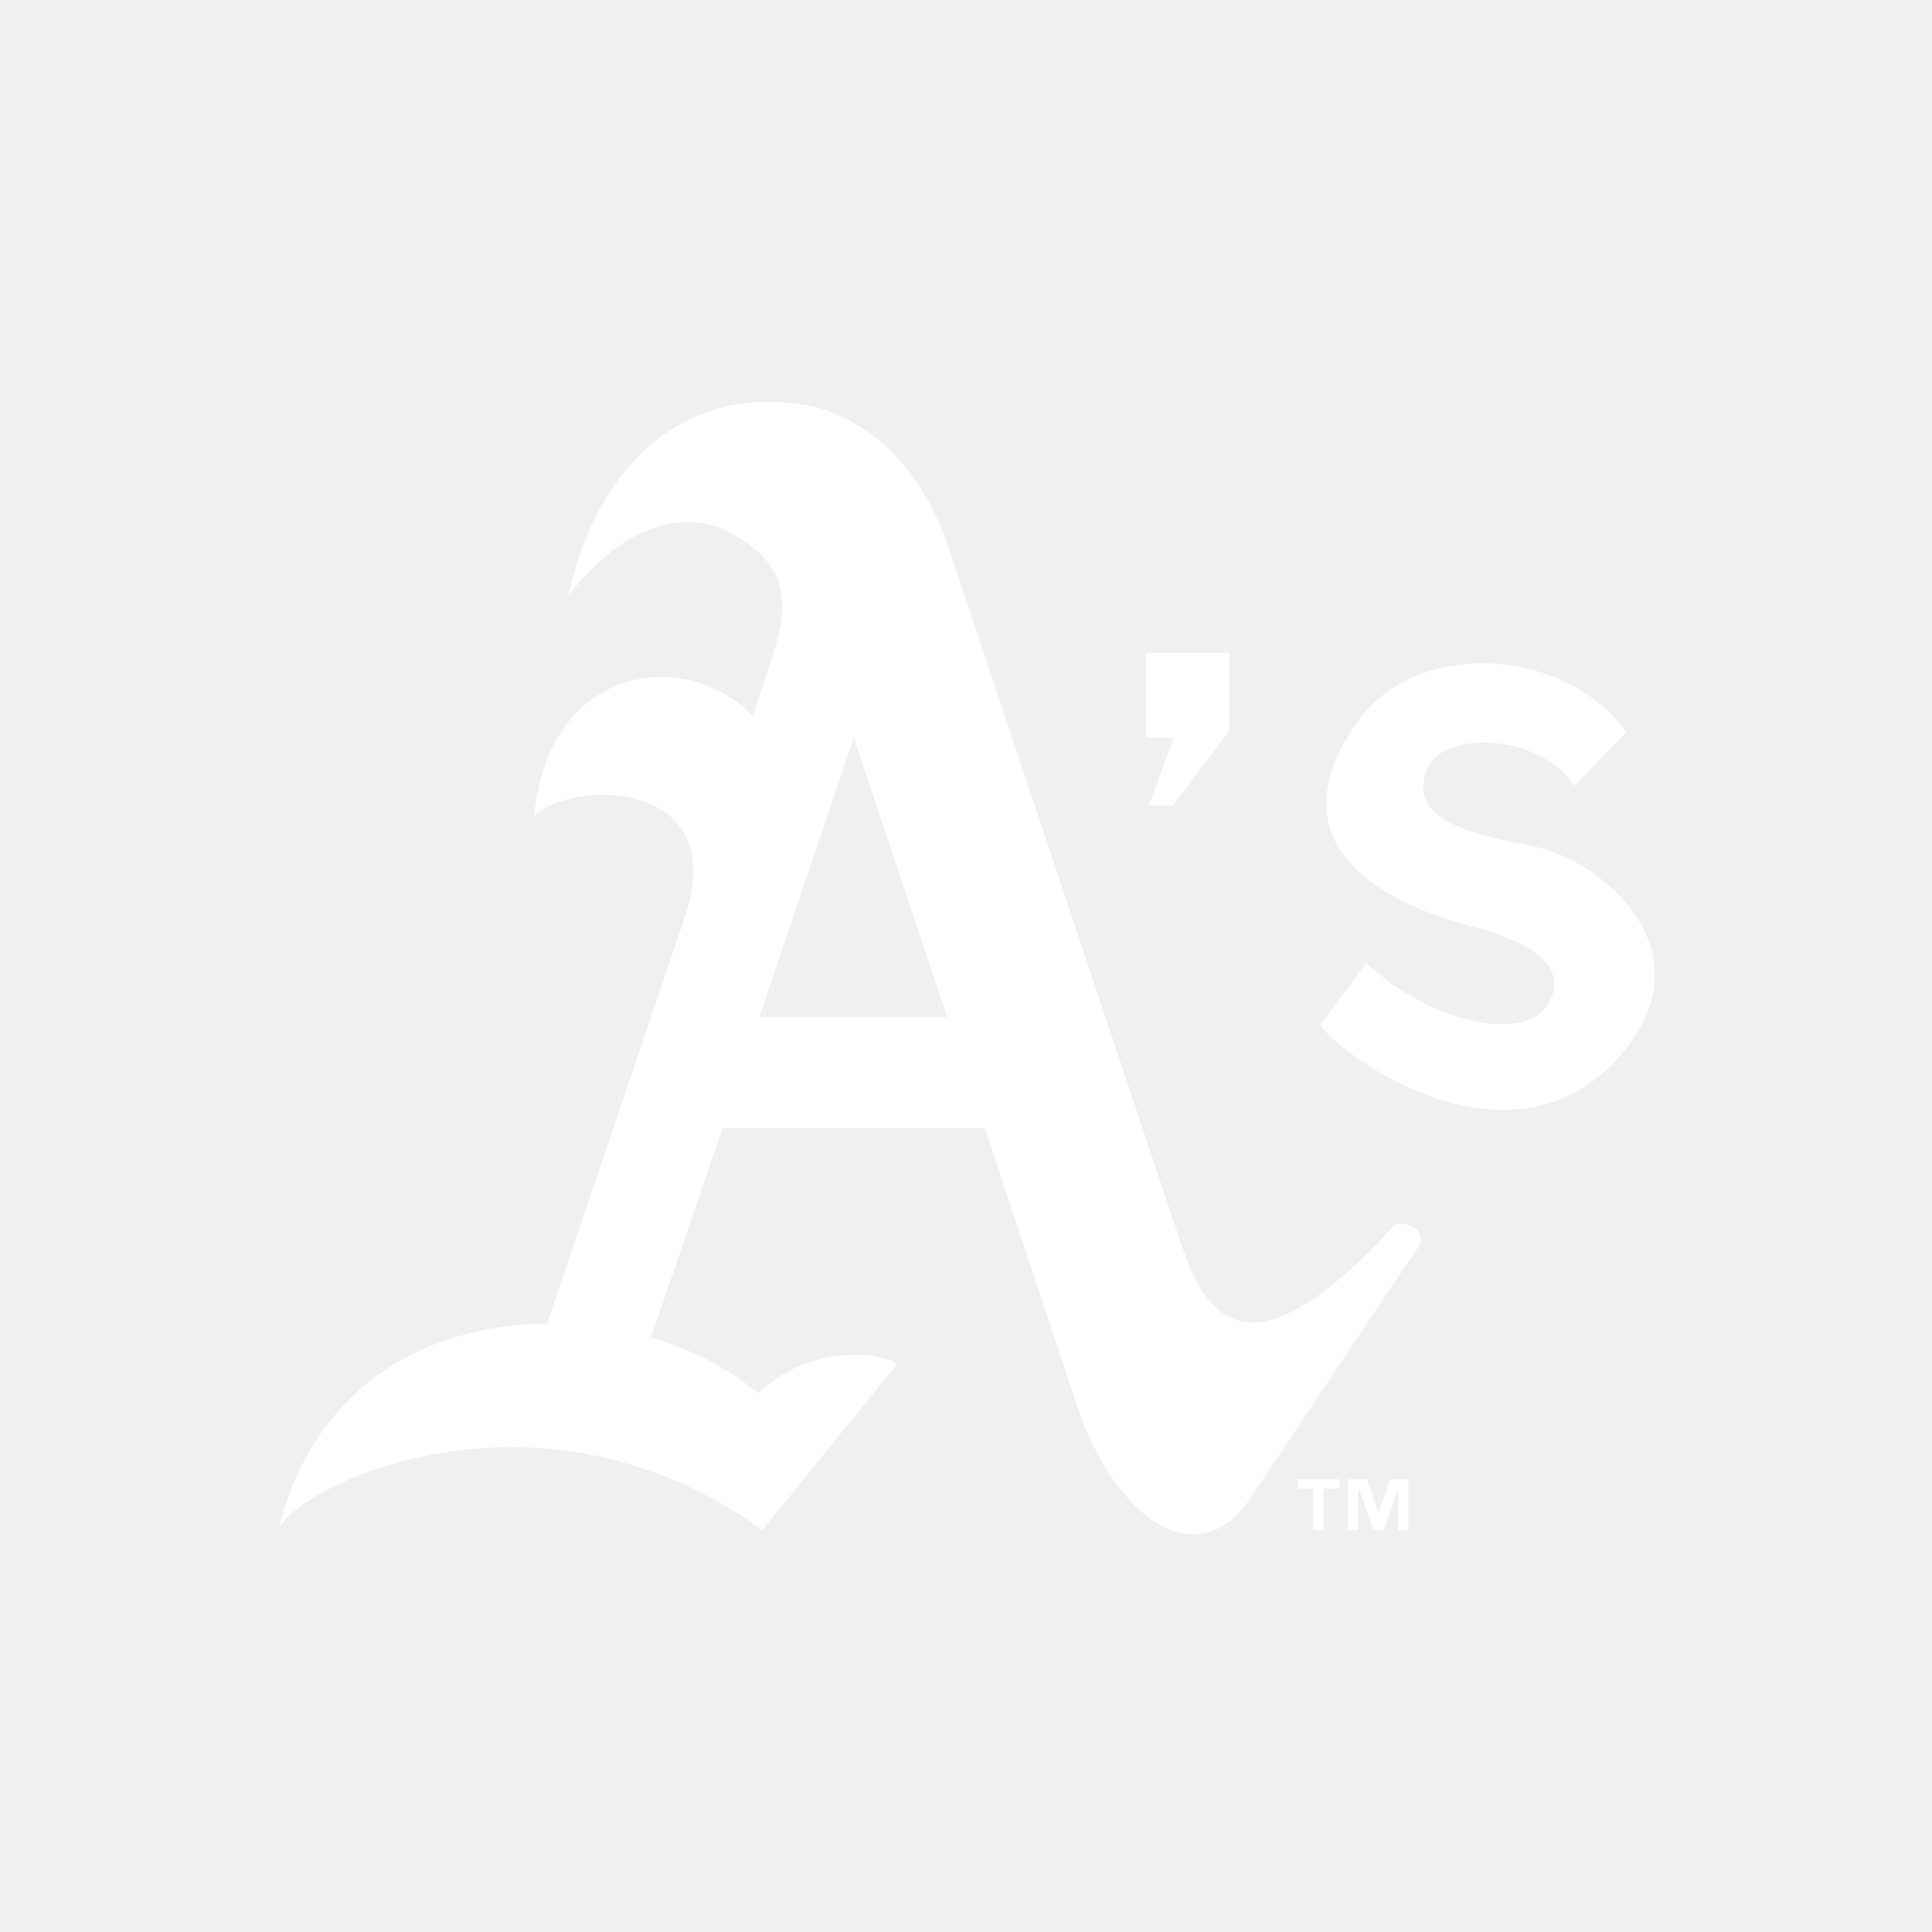
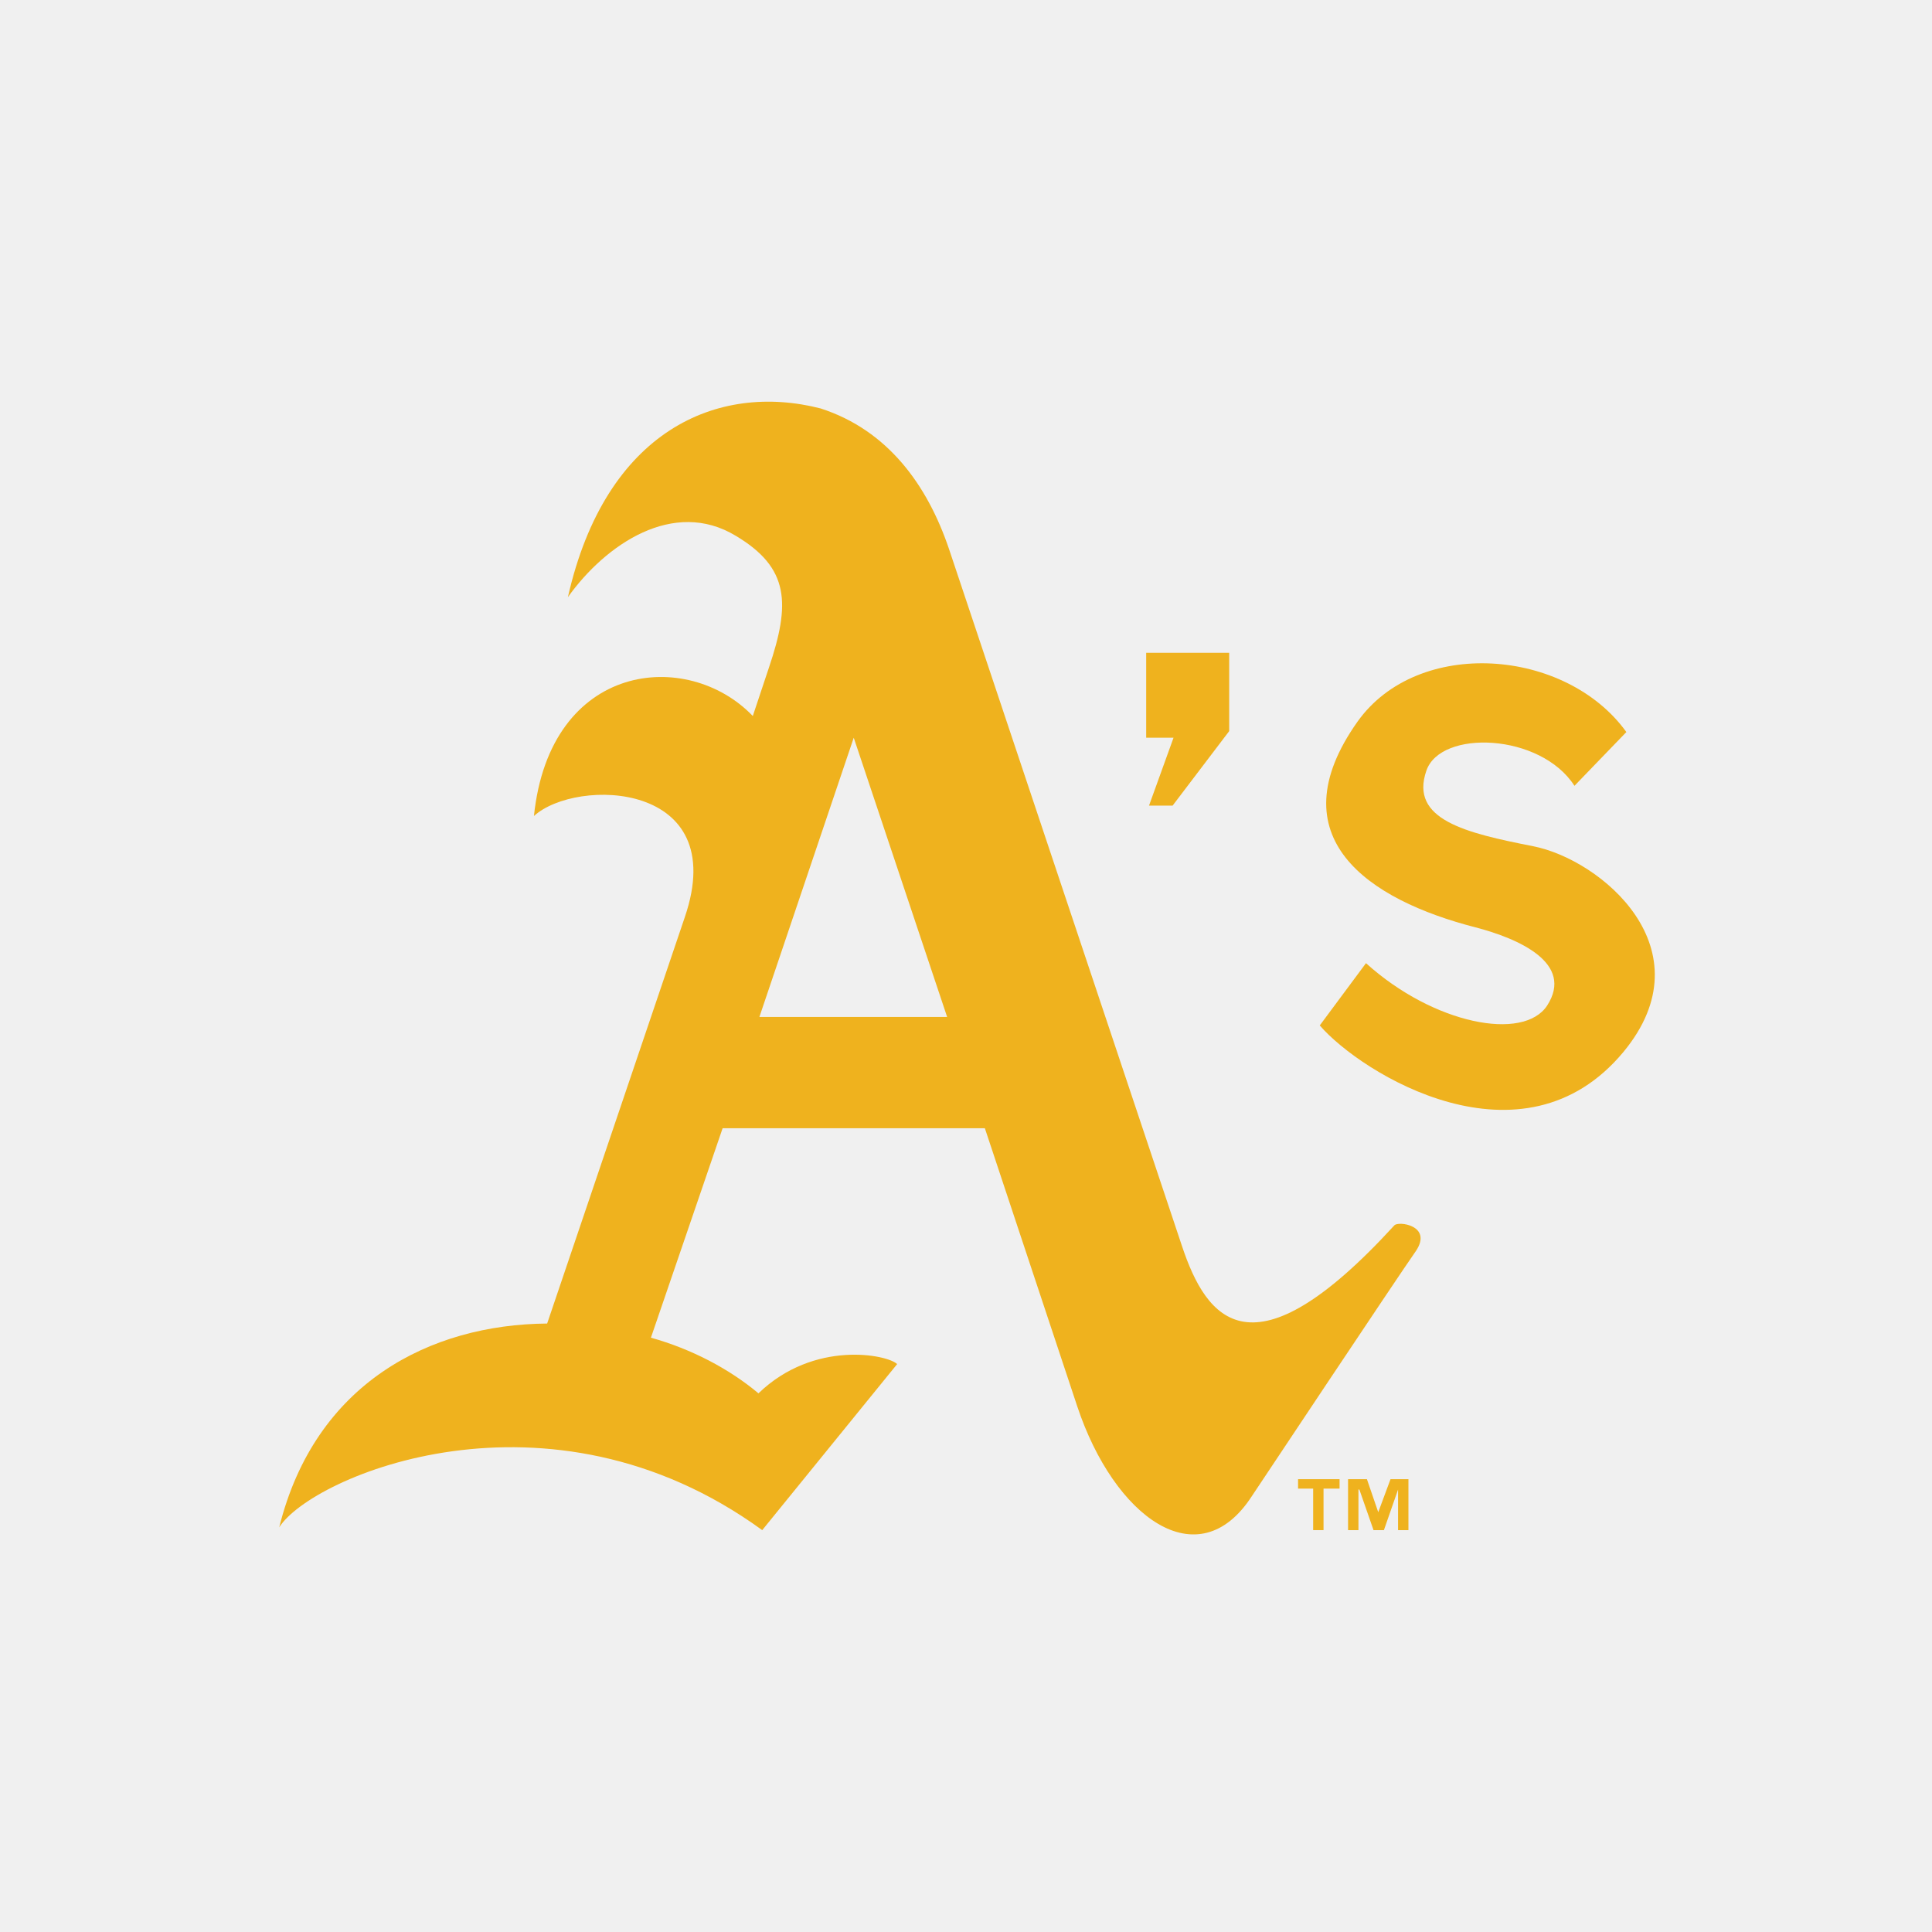
<svg xmlns="http://www.w3.org/2000/svg" width="512px" height="512px" viewBox="0 0 512 512" version="1.1">
  <defs />
  <g id="MLB" stroke="none" stroke-width="1" fill="none" fill-rule="evenodd">
-     <g id="oakland-athletics-2" fill="#FFFFFF">
+     <g id="oakland-athletics-2" fill="#EFB21E">
      <g id="oak2" transform="translate(74, 104)">
        <g id="Group">
          <path d="M295.5,220.75 C257.75,262 245.75,245.75 239.25,226.25 L177.5,41.5 C171.75,24.5 161.25,10 143.5,4.25 C116.25,-2.75 86.5,10 76.5,54.25 C86.5,40.25 104.5,28 121,38 C135.25,46.5 135.5,56 129.75,73 L129.75,73 L125.5,85.75 C108.25,67.75 71.75,71.25 67.5,112.25 C78.75,102 119.75,103 107.5,139 L107.5,139 L71,246.75 C40,247 9.5,262.5 0,300.75 C8.5,287.25 71.25,260.25 128,301.5 L163.75,257.5 C161.25,255 141.75,251 127,265.25 C119.25,258.75 109.25,253.5 98.5,250.5 L117.5,195 L187,195 L211.5,268.75 C221.25,298 243.5,314.5 257.75,292.5 C257.75,292.5 296.5,234.25 301.25,227.5 C305.75,220.75 296.5,219.5 295.5,220.75 L295.5,220.75 Z M127.25,165.5 L152.25,91.5 L177,165.5 L127.25,165.5 L127.25,165.5 Z" id="Shape" />
          <polygon id="Shape" points="294.5 288 291.25 296.75 291.25 296.75 288.25 288 283.25 288 283.25 301.5 286 301.5 286 290.75 286.25 290.75 290 301.5 292.75 301.5 296.5 290.75 296.5 290.75 296.5 301.5 299.25 301.5 299.25 288" />
          <polygon id="Shape" points="270 290.5 274 290.5 274 301.5 276.75 301.5 276.75 290.5 281 290.5 281 288 270 288" />
          <polygon id="Shape" points="230.5 109.5 236.75 109.5 251.75 89.75 251.75 69 229.75 69 229.75 91.5 237 91.5" />
          <path d="M332.25,120.25 C314.5,116.75 299.5,113.25 304,100.25 C307.75,89.25 334.25,90.25 343.25,104.25 L357,90 C341,67.75 301.75,64.75 285.75,87.25 C264,118 288.75,134.5 317,141.75 C328.5,144.75 343.25,151.25 336,162.5 C329.75,172 306,167.5 288,151.25 L275.75,167.75 C286.75,180.5 329.5,207 356.25,174.75 C378.75,147.5 350.25,123.75 332.25,120.25" id="Shape" />
        </g>
      </g>
    </g>
  </g>
</svg>
